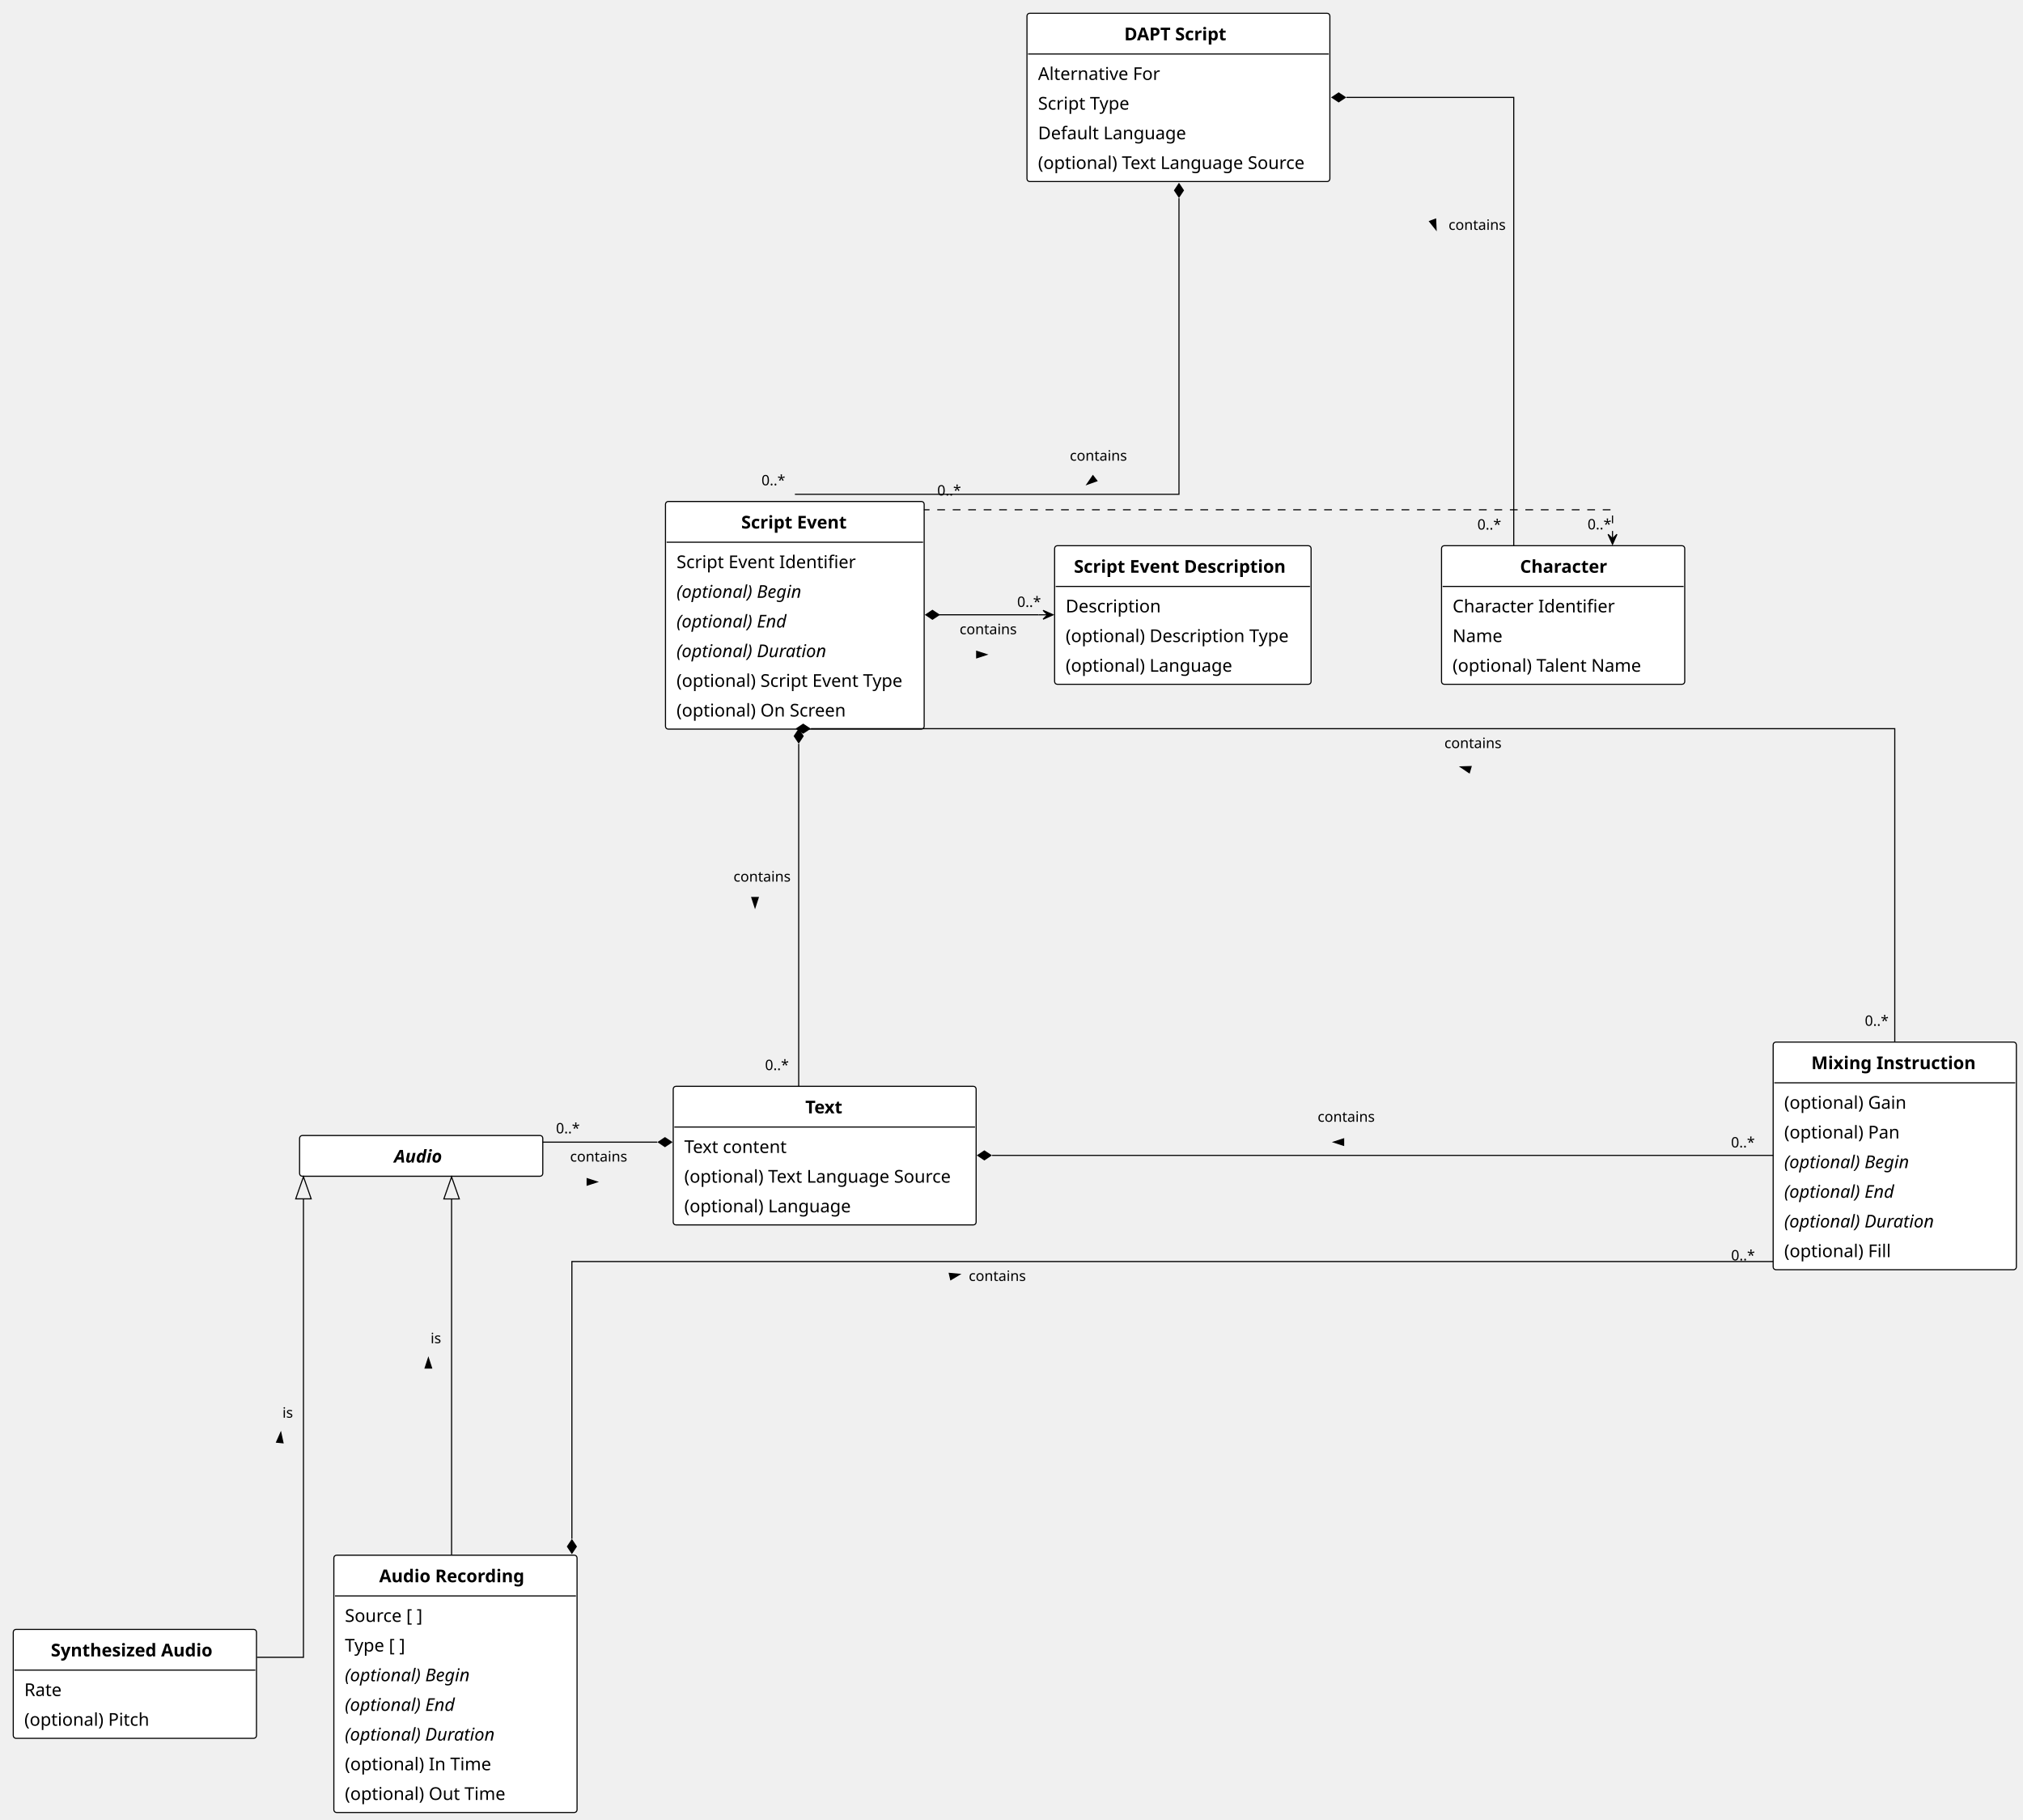
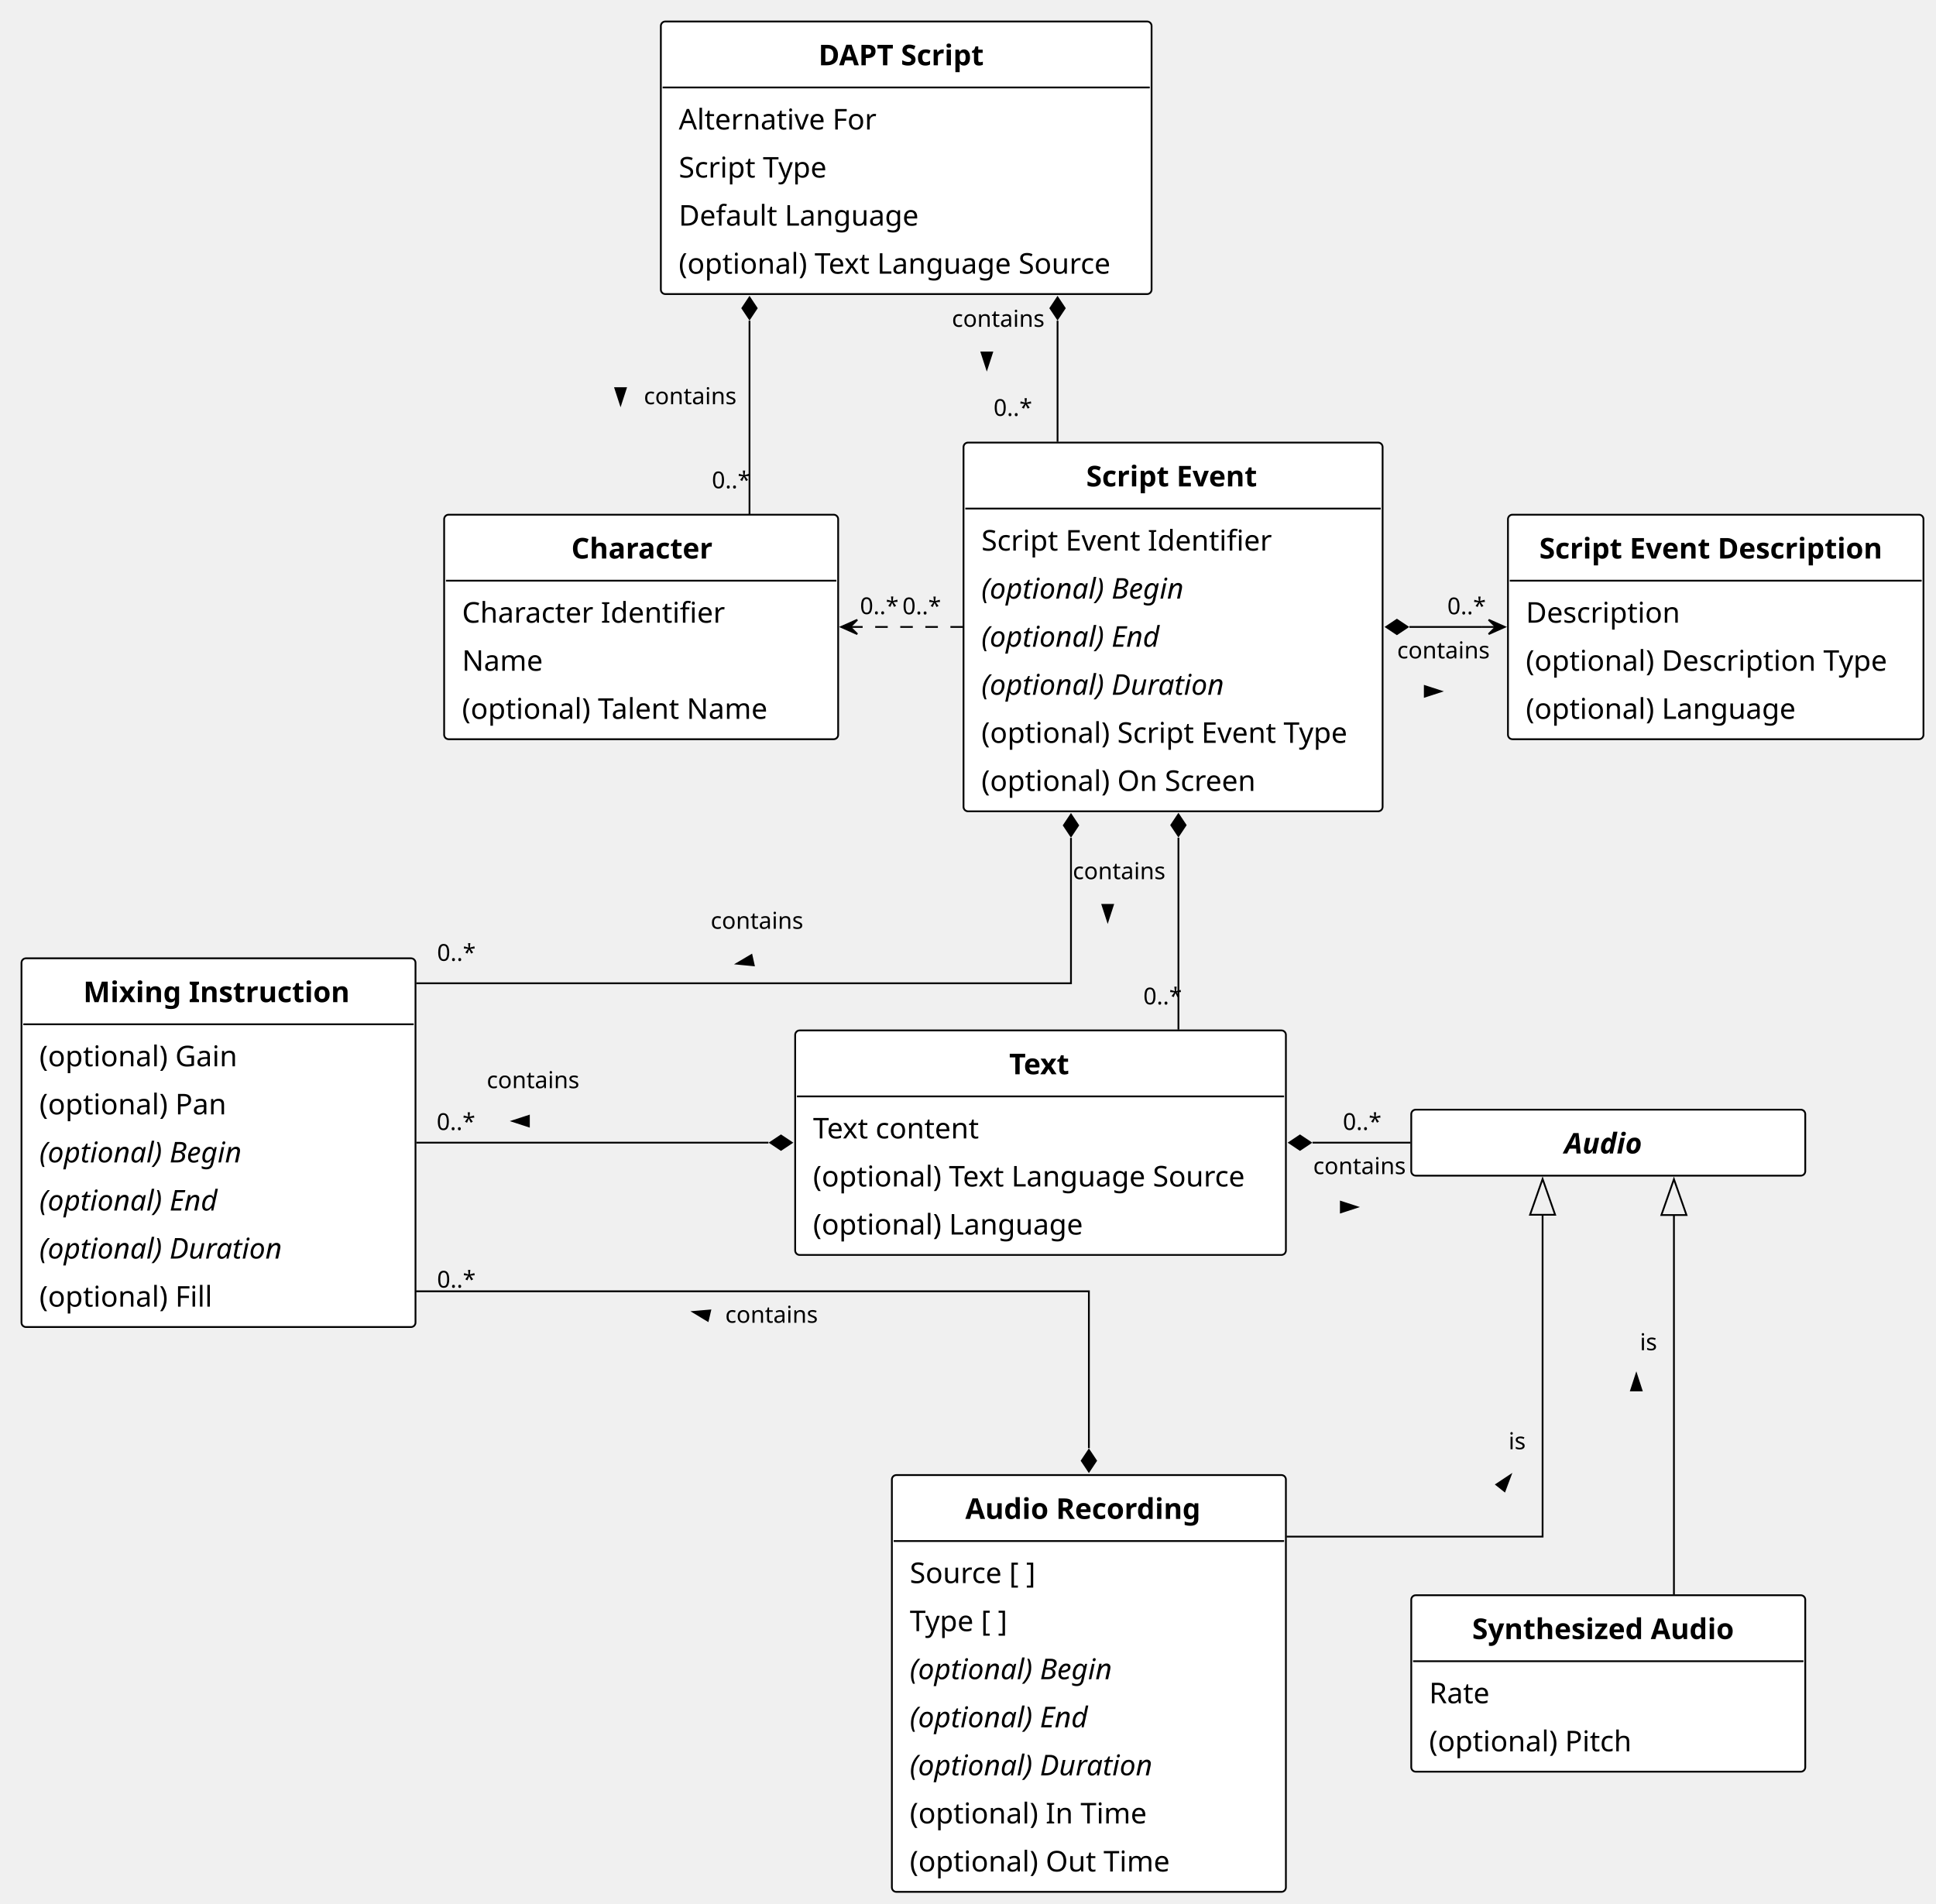
- <svg xmlns="http://www.w3.org/2000/svg" xmlns:xlink="http://www.w3.org/1999/xlink" height="1646px" preserveAspectRatio="none" style="width:1830px;height:1646px;background:#FFFFFF;" version="1.1" viewBox="0 0 1830 1646" width="1830px" zoomAndPan="magnify">
+ <svg xmlns="http://www.w3.org/2000/svg" xmlns:xlink="http://www.w3.org/1999/xlink" height="1063px" preserveAspectRatio="none" style="width:1081px;height:1063px;background:#FFFFFF;" version="1.1" viewBox="0 0 1081 1063" width="1081px" zoomAndPan="magnify">
  <defs />
  <g>
+     <g id="elem_DAPTScript">
+       <rect fill="#FFFFFF" height="152.219" id="DAPTScript" rx="2.5" ry="2.5" style="stroke:#000000;stroke-width:1.0;" width="274" x="369" y="12" />
+       <a href="#dapt-script" target="_top" xlink:actuate="onRequest" xlink:href="#dapt-script" xlink:show="new" xlink:title="#dapt-script" xlink:type="simple">
+         <text fill="#000000" font-family="sans-serif" font-size="16" font-weight="bold" lengthAdjust="spacing" textLength="98" x="457" y="36.469">DAPT
+                     Script</text>
+       </a>
+       <line style="stroke:#000000;stroke-width:1.0;" x1="370" x2="642" y1="48.844" y2="48.844" />
+       <a href="#alternative-for" target="_top" xlink:actuate="onRequest" xlink:href="#alternative-for" xlink:show="new" xlink:title="#alternative-for" xlink:type="simple">
+         <text fill="#000000" font-family="sans-serif" font-size="16" lengthAdjust="spacing" textLength="116" x="379" y="72.312">Alternative For</text>
+       </a>
+       <a href="#script-type" target="_top" xlink:actuate="onRequest" xlink:href="#script-type" xlink:show="new" xlink:title="#script-type" xlink:type="simple">
+         <text fill="#000000" font-family="sans-serif" font-size="16" lengthAdjust="spacing" textLength="87" x="379" y="99.156">Script Type</text>
+       </a>
+       <a href="#default-language" target="_top" xlink:actuate="onRequest" xlink:href="#default-language" xlink:show="new" xlink:title="#default-language" xlink:type="simple">
+         <text fill="#000000" font-family="sans-serif" font-size="16" lengthAdjust="spacing" textLength="138" x="379" y="126">Default Language</text>
+       </a>
+       <a href="#text-language-source" target="_top" xlink:actuate="onRequest" xlink:href="#text-language-source" xlink:show="new" xlink:title="#text-language-source" xlink:type="simple">
+         <text fill="#000000" font-family="sans-serif" font-size="16" lengthAdjust="spacing" textLength="254" x="379" y="152.844">(optional) Text Language Source</text>
+       </a>
+     </g>
    <g id="elem_Character">
-       <rect fill="#FFFFFF" height="125.375" id="Character" rx="2.5" ry="2.5" style="stroke:#000000;stroke-width:1.0;" width="220" x="1304" y="493.61" />
+       <rect fill="#FFFFFF" height="125.375" id="Character" rx="2.5" ry="2.5" style="stroke:#000000;stroke-width:1.0;" width="220" x="248" y="287.43" />
      <a href="#character" target="_top" xlink:actuate="onRequest" xlink:href="#character" xlink:show="new" xlink:title="#character" xlink:type="simple">
-         <text fill="#000000" font-family="sans-serif" font-size="16" font-weight="bold" lengthAdjust="spacing" textLength="78" x="1375" y="518.079">Character</text>
-       </a>
-       <line style="stroke:#000000;stroke-width:1.0;" x1="1305" x2="1523" y1="530.454" y2="530.454" />
+         <text fill="#000000" font-family="sans-serif" font-size="16" font-weight="bold" lengthAdjust="spacing" textLength="78" x="319" y="311.899">Character</text>
+       </a>
+       <line style="stroke:#000000;stroke-width:1.0;" x1="249" x2="467" y1="324.274" y2="324.274" />
      <a href="#dfn-character-identifier" target="_top" xlink:actuate="onRequest" xlink:href="#dfn-character-identifier" xlink:show="new" xlink:title="#dfn-character-identifier" xlink:type="simple">
-         <text fill="#000000" font-family="sans-serif" font-size="16" lengthAdjust="spacing" textLength="153" x="1314" y="553.923">Character Identifier</text>
+         <text fill="#000000" font-family="sans-serif" font-size="16" lengthAdjust="spacing" textLength="153" x="258" y="347.743">Character Identifier</text>
      </a>
      <a href="#dfn-character-name" target="_top" xlink:actuate="onRequest" xlink:href="#dfn-character-name" xlink:show="new" xlink:title="#dfn-character-name" xlink:type="simple">
-         <text fill="#000000" font-family="sans-serif" font-size="16" lengthAdjust="spacing" textLength="45" x="1314" y="580.766">Name</text>
+         <text fill="#000000" font-family="sans-serif" font-size="16" lengthAdjust="spacing" textLength="45" x="258" y="374.586">Name</text>
      </a>
      <a href="#dfn-character-talent-name" target="_top" xlink:actuate="onRequest" xlink:href="#dfn-character-talent-name" xlink:show="new" xlink:title="#dfn-character-talent-name" xlink:type="simple">
-         <text fill="#000000" font-family="sans-serif" font-size="16" lengthAdjust="spacing" textLength="179" x="1314" y="607.61">(optional) Talent Name</text>
+         <text fill="#000000" font-family="sans-serif" font-size="16" lengthAdjust="spacing" textLength="179" x="258" y="401.43">(optional) Talent Name</text>
      </a>
    </g>
    <g id="elem_ScriptEvent">
-       <rect fill="#FFFFFF" height="205.906" id="ScriptEvent" rx="2.5" ry="2.5" style="stroke:#000000;stroke-width:1.0;" width="234" x="602" y="453.61" />
+       <rect fill="#FFFFFF" height="205.906" id="ScriptEvent" rx="2.5" ry="2.5" style="stroke:#000000;stroke-width:1.0;" width="234" x="538" y="247.16" />
      <a href="#script-event" target="_top" xlink:actuate="onRequest" xlink:href="#script-event" xlink:show="new" xlink:title="#script-event" xlink:type="simple">
-         <text fill="#000000" font-family="sans-serif" font-size="16" font-weight="bold" lengthAdjust="spacing" textLength="97" x="670.5" y="478.079">Script Event</text>
-       </a>
-       <line style="stroke:#000000;stroke-width:1.0;" x1="603" x2="835" y1="490.454" y2="490.454" />
+         <text fill="#000000" font-family="sans-serif" font-size="16" font-weight="bold" lengthAdjust="spacing" textLength="97" x="606.5" y="271.629">Script Event</text>
+       </a>
+       <line style="stroke:#000000;stroke-width:1.0;" x1="539" x2="771" y1="284.004" y2="284.004" />
      <a href="#dfn-script-event-identifier" target="_top" xlink:actuate="onRequest" xlink:href="#dfn-script-event-identifier" xlink:show="new" xlink:title="#dfn-script-event-identifier" xlink:type="simple">
-         <text fill="#000000" font-family="sans-serif" font-size="16" lengthAdjust="spacing" textLength="169" x="612" y="513.923">Script Event Identifier</text>
+         <text fill="#000000" font-family="sans-serif" font-size="16" lengthAdjust="spacing" textLength="169" x="548" y="307.473">Script Event Identifier</text>
      </a>
      <a href="#dfn-begin" target="_top" xlink:actuate="onRequest" xlink:href="#dfn-begin" xlink:show="new" xlink:title="#dfn-begin" xlink:type="simple">
-         <text fill="#000000" font-family="sans-serif" font-size="16" font-style="italic" lengthAdjust="spacing" textLength="123" x="612" y="540.766">(optional) Begin</text>
+         <text fill="#000000" font-family="sans-serif" font-size="16" font-style="italic" lengthAdjust="spacing" textLength="123" x="548" y="334.316">(optional) Begin</text>
      </a>
      <a href="#dfn-end" target="_top" xlink:actuate="onRequest" xlink:href="#dfn-end" xlink:show="new" xlink:title="#dfn-end" xlink:type="simple">
-         <text fill="#000000" font-family="sans-serif" font-size="16" font-style="italic" lengthAdjust="spacing" textLength="109" x="612" y="567.61">(optional)
+         <text fill="#000000" font-family="sans-serif" font-size="16" font-style="italic" lengthAdjust="spacing" textLength="109" x="548" y="361.16">(optional)
                End</text>
      </a>
      <a href="#dfn-duration" target="_top" xlink:actuate="onRequest" xlink:href="#dfn-duration" xlink:show="new" xlink:title="#dfn-duration" xlink:type="simple">
-         <text fill="#000000" font-family="sans-serif" font-size="16" font-style="italic" lengthAdjust="spacing" textLength="149" x="612" y="594.454">(optional) Duration</text>
+         <text fill="#000000" font-family="sans-serif" font-size="16" font-style="italic" lengthAdjust="spacing" textLength="149" x="548" y="388.004">(optional) Duration</text>
      </a>
      <a href="#dfn-script-event-type" target="_top" xlink:actuate="onRequest" xlink:href="#dfn-script-event-type" xlink:show="new" xlink:title="#dfn-script-event-type" xlink:type="simple">
-         <text fill="#000000" font-family="sans-serif" font-size="16" lengthAdjust="spacing" textLength="214" x="612" y="621.298">(optional) Script Event Type</text>
+         <text fill="#000000" font-family="sans-serif" font-size="16" lengthAdjust="spacing" textLength="214" x="548" y="414.848">(optional) Script Event Type</text>
      </a>
      <a href="#on-screen" target="_top" xlink:actuate="onRequest" xlink:href="#on-screen" xlink:show="new" xlink:title="#on-screen" xlink:type="simple">
-         <text fill="#000000" font-family="sans-serif" font-size="16" lengthAdjust="spacing" textLength="159" x="612" y="648.141">(optional) On
+         <text fill="#000000" font-family="sans-serif" font-size="16" lengthAdjust="spacing" textLength="159" x="548" y="441.691">(optional) On
                    Screen</text>
      </a>
    </g>
    <g id="elem_ScriptEventDescription">
-       <rect fill="#FFFFFF" height="125.375" id="ScriptEventDescription" rx="2.5" ry="2.5" style="stroke:#000000;stroke-width:1.0;" width="232" x="954" y="493.61" />
+       <rect fill="#FFFFFF" height="125.375" id="ScriptEventDescription" rx="2.5" ry="2.5" style="stroke:#000000;stroke-width:1.0;" width="232" x="842" y="287.43" />
      <a href="#dfn-script-event-description" target="_top" xlink:actuate="onRequest" xlink:href="#dfn-script-event-description" xlink:show="new" xlink:title="#dfn-script-event-description" xlink:type="simple">
-         <text fill="#000000" font-family="sans-serif" font-size="16" font-weight="bold" lengthAdjust="spacing" textLength="197" x="971.5" y="518.079">Script Event Description</text>
-       </a>
-       <line style="stroke:#000000;stroke-width:1.0;" x1="955" x2="1185" y1="530.454" y2="530.454" />
-       <text fill="#000000" font-family="sans-serif" font-size="16" lengthAdjust="spacing" textLength="90" x="964" y="553.923">Description</text>
+         <text fill="#000000" font-family="sans-serif" font-size="16" font-weight="bold" lengthAdjust="spacing" textLength="197" x="859.5" y="311.899">Script Event Description</text>
+       </a>
+       <line style="stroke:#000000;stroke-width:1.0;" x1="843" x2="1073" y1="324.274" y2="324.274" />
+       <text fill="#000000" font-family="sans-serif" font-size="16" lengthAdjust="spacing" textLength="90" x="852" y="347.743">Description</text>
      <a href="#dfn-description-type" target="_top" xlink:actuate="onRequest" xlink:href="#dfn-description-type" xlink:show="new" xlink:title="#dfn-description-type" xlink:type="simple">
-         <text fill="#000000" font-family="sans-serif" font-size="16" lengthAdjust="spacing" textLength="212" x="964" y="580.766">(optional) Description Type</text>
-       </a>
-       <text fill="#000000" font-family="sans-serif" font-size="16" lengthAdjust="spacing" textLength="156" x="964" y="607.61">(optional) Language</text>
+         <text fill="#000000" font-family="sans-serif" font-size="16" lengthAdjust="spacing" textLength="212" x="852" y="374.586">(optional) Description Type</text>
+       </a>
+       <text fill="#000000" font-family="sans-serif" font-size="16" lengthAdjust="spacing" textLength="156" x="852" y="401.43">(optional) Language</text>
    </g>
    <g id="elem_Text">
-       <rect fill="#FFFFFF" height="125.375" id="Text" rx="2.5" ry="2.5" style="stroke:#000000;stroke-width:1.0;" width="274" x="609" y="982.61" />
+       <rect fill="#FFFFFF" height="125.375" id="Text" rx="2.5" ry="2.5" style="stroke:#000000;stroke-width:1.0;" width="274" x="444" y="575.43" />
      <a href="#text" target="_top" xlink:actuate="onRequest" xlink:href="#text" xlink:show="new" xlink:title="#text" xlink:type="simple">
-         <text fill="#000000" font-family="sans-serif" font-size="16" font-weight="bold" lengthAdjust="spacing" textLength="35" x="728.5" y="1007.079">Text</text>
-       </a>
-       <line style="stroke:#000000;stroke-width:1.0;" x1="610" x2="882" y1="1019.454" y2="1019.454" />
+         <text fill="#000000" font-family="sans-serif" font-size="16" font-weight="bold" lengthAdjust="spacing" textLength="35" x="563.5" y="599.899">Text</text>
+       </a>
+       <line style="stroke:#000000;stroke-width:1.0;" x1="445" x2="717" y1="612.274" y2="612.274" />
      <a href="#dfn-text" target="_top" xlink:actuate="onRequest" xlink:href="#dfn-text" xlink:show="new" xlink:title="#dfn-text" xlink:type="simple">
-         <text fill="#000000" font-family="sans-serif" font-size="16" lengthAdjust="spacing" textLength="99" x="619" y="1042.922">Text content</text>
+         <text fill="#000000" font-family="sans-serif" font-size="16" lengthAdjust="spacing" textLength="99" x="454" y="635.742">Text content</text>
      </a>
      <a href="#text-language-source" target="_top" xlink:actuate="onRequest" xlink:href="#text-language-source" xlink:show="new" xlink:title="#text-language-source" xlink:type="simple">
-         <text fill="#000000" font-family="sans-serif" font-size="16" lengthAdjust="spacing" textLength="254" x="619" y="1069.766">(optional) Text Language Source</text>
-       </a>
-       <text fill="#000000" font-family="sans-serif" font-size="16" lengthAdjust="spacing" textLength="156" x="619" y="1096.61">(optional) Language</text>
+         <text fill="#000000" font-family="sans-serif" font-size="16" lengthAdjust="spacing" textLength="254" x="454" y="662.586">(optional) Text Language Source</text>
+       </a>
+       <text fill="#000000" font-family="sans-serif" font-size="16" lengthAdjust="spacing" textLength="156" x="454" y="689.43">(optional) Language</text>
    </g>
    <g id="elem_Audio">
-       <rect fill="#FFFFFF" height="36.844" id="Audio" rx="2.5" ry="2.5" style="stroke:#000000;stroke-width:1.0;" width="220" x="271" y="1027.11" />
+       <rect fill="#FFFFFF" height="36.844" id="Audio" rx="2.5" ry="2.5" style="stroke:#000000;stroke-width:1.0;" width="220" x="788" y="619.69" />
      <a href="#dfn-audio" target="_top" xlink:actuate="onRequest" xlink:href="#dfn-audio" xlink:show="new" xlink:title="#dfn-audio" xlink:type="simple">
-         <text fill="#000000" font-family="sans-serif" font-size="16" font-style="italic" font-weight="bold" lengthAdjust="spacing" textLength="49" x="356.5" y="1051.579">Audio</text>
+         <text fill="#000000" font-family="sans-serif" font-size="16" font-style="italic" font-weight="bold" lengthAdjust="spacing" textLength="49" x="873.5" y="644.159">Audio</text>
      </a>
    </g>
    <g id="elem_SynthesizedAudio">
-       <rect fill="#FFFFFF" height="98.531" id="SynthesizedAudio" rx="2.5" ry="2.5" style="stroke:#000000;stroke-width:1.0;" width="220" x="12" y="1473.85" />
+       <rect fill="#FFFFFF" height="98.531" id="SynthesizedAudio" rx="2.5" ry="2.5" style="stroke:#000000;stroke-width:1.0;" width="220" x="788" y="890.85" />
      <a href="#dfn-synthesized-audio" target="_top" xlink:actuate="onRequest" xlink:href="#dfn-synthesized-audio" xlink:show="new" xlink:title="#dfn-synthesized-audio" xlink:type="simple">
-         <text fill="#000000" font-family="sans-serif" font-size="16" font-weight="bold" lengthAdjust="spacing" textLength="152" x="46" y="1498.319">Synthesized Audio</text>
-       </a>
-       <line style="stroke:#000000;stroke-width:1.0;" x1="13" x2="231" y1="1510.694" y2="1510.694" />
+         <text fill="#000000" font-family="sans-serif" font-size="16" font-weight="bold" lengthAdjust="spacing" textLength="152" x="822" y="915.319">Synthesized Audio</text>
+       </a>
+       <line style="stroke:#000000;stroke-width:1.0;" x1="789" x2="1007" y1="927.694" y2="927.694" />
      <a href="#dfn-rate" target="_top" xlink:actuate="onRequest" xlink:href="#dfn-rate" xlink:show="new" xlink:title="#dfn-rate" xlink:type="simple">
-         <text fill="#000000" font-family="sans-serif" font-size="16" lengthAdjust="spacing" textLength="34" x="22" y="1534.162">Rate</text>
+         <text fill="#000000" font-family="sans-serif" font-size="16" lengthAdjust="spacing" textLength="34" x="798" y="951.163">Rate</text>
      </a>
      <a href="#dfn-pitch" target="_top" xlink:actuate="onRequest" xlink:href="#dfn-pitch" xlink:show="new" xlink:title="#dfn-pitch" xlink:type="simple">
-         <text fill="#000000" font-family="sans-serif" font-size="16" lengthAdjust="spacing" textLength="118" x="22" y="1561.006">(optional)
+         <text fill="#000000" font-family="sans-serif" font-size="16" lengthAdjust="spacing" textLength="118" x="798" y="978.006">(optional)
                Pitch</text>
      </a>
    </g>
    <g id="elem_AudioRecording">
-       <rect fill="#FFFFFF" height="232.75" id="AudioRecording" rx="2.5" ry="2.5" style="stroke:#000000;stroke-width:1.0;" width="220" x="302" y="1406.74" />
+       <rect fill="#FFFFFF" height="232.75" id="AudioRecording" rx="2.5" ry="2.5" style="stroke:#000000;stroke-width:1.0;" width="220" x="498" y="823.74" />
      <a href="#dfn-audio-recording" target="_top" xlink:actuate="onRequest" xlink:href="#dfn-audio-recording" xlink:show="new" xlink:title="#dfn-audio-recording" xlink:type="simple">
-         <text fill="#000000" font-family="sans-serif" font-size="16" font-weight="bold" lengthAdjust="spacing" textLength="138" x="343" y="1431.209">Audio Recording</text>
-       </a>
-       <line style="stroke:#000000;stroke-width:1.0;" x1="303" x2="521" y1="1443.584" y2="1443.584" />
+         <text fill="#000000" font-family="sans-serif" font-size="16" font-weight="bold" lengthAdjust="spacing" textLength="138" x="539" y="848.209">Audio Recording</text>
+       </a>
+       <line style="stroke:#000000;stroke-width:1.0;" x1="499" x2="717" y1="860.584" y2="860.584" />
      <a href="#dfn-source" target="_top" xlink:actuate="onRequest" xlink:href="#dfn-source" xlink:show="new" xlink:title="#dfn-source" xlink:type="simple">
-         <text fill="#000000" font-family="sans-serif" font-size="16" lengthAdjust="spacing" textLength="73" x="312" y="1467.053">Source [ ]</text>
+         <text fill="#000000" font-family="sans-serif" font-size="16" lengthAdjust="spacing" textLength="73" x="508" y="884.053">Source [ ]</text>
      </a>
      <a href="#dfn-type" target="_top" xlink:actuate="onRequest" xlink:href="#dfn-type" xlink:show="new" xlink:title="#dfn-type" xlink:type="simple">
-         <text fill="#000000" font-family="sans-serif" font-size="16" lengthAdjust="spacing" textLength="57" x="312" y="1493.896">Type [ ]</text>
+         <text fill="#000000" font-family="sans-serif" font-size="16" lengthAdjust="spacing" textLength="57" x="508" y="910.896">Type [ ]</text>
      </a>
      <a href="#dfn-begin" target="_top" xlink:actuate="onRequest" xlink:href="#dfn-begin" xlink:show="new" xlink:title="#dfn-begin" xlink:type="simple">
-         <text fill="#000000" font-family="sans-serif" font-size="16" font-style="italic" lengthAdjust="spacing" textLength="123" x="312" y="1520.74">(optional) Begin</text>
+         <text fill="#000000" font-family="sans-serif" font-size="16" font-style="italic" lengthAdjust="spacing" textLength="123" x="508" y="937.74">(optional) Begin</text>
      </a>
      <a href="#dfn-end" target="_top" xlink:actuate="onRequest" xlink:href="#dfn-end" xlink:show="new" xlink:title="#dfn-end" xlink:type="simple">
-         <text fill="#000000" font-family="sans-serif" font-size="16" font-style="italic" lengthAdjust="spacing" textLength="109" x="312" y="1547.584">(optional)
+         <text fill="#000000" font-family="sans-serif" font-size="16" font-style="italic" lengthAdjust="spacing" textLength="109" x="508" y="964.584">(optional)
                    End</text>
      </a>
      <a href="#dfn-duration" target="_top" xlink:actuate="onRequest" xlink:href="#dfn-duration" xlink:show="new" xlink:title="#dfn-duration" xlink:type="simple">
-         <text fill="#000000" font-family="sans-serif" font-size="16" font-style="italic" lengthAdjust="spacing" textLength="149" x="312" y="1574.428">(optional) Duration</text>
+         <text fill="#000000" font-family="sans-serif" font-size="16" font-style="italic" lengthAdjust="spacing" textLength="149" x="508" y="991.428">(optional) Duration</text>
      </a>
      <a href="#dfn-in-time" target="_top" xlink:actuate="onRequest" xlink:href="#dfn-in-time" xlink:show="new" xlink:title="#dfn-in-time" xlink:type="simple">
-         <text fill="#000000" font-family="sans-serif" font-size="16" lengthAdjust="spacing" textLength="139" x="312" y="1601.271">(optional) In
+         <text fill="#000000" font-family="sans-serif" font-size="16" lengthAdjust="spacing" textLength="139" x="508" y="1018.271">(optional) In
                    Time</text>
      </a>
      <a href="#dfn-out-time" target="_top" xlink:actuate="onRequest" xlink:href="#dfn-out-time" xlink:show="new" xlink:title="#dfn-out-time" xlink:type="simple">
-         <text fill="#000000" font-family="sans-serif" font-size="16" lengthAdjust="spacing" textLength="152" x="312" y="1628.115">(optional) Out
+         <text fill="#000000" font-family="sans-serif" font-size="16" lengthAdjust="spacing" textLength="152" x="508" y="1045.115">(optional) Out
                    Time</text>
      </a>
    </g>
-     <g id="elem_DAPTScript">
-       <rect fill="#FFFFFF" height="152.219" id="DAPTScript" rx="2.5" ry="2.5" style="stroke:#000000;stroke-width:1.0;" width="274" x="929" y="12" />
-       <a href="#dapt-script" target="_top" xlink:actuate="onRequest" xlink:href="#dapt-script" xlink:show="new" xlink:title="#dapt-script" xlink:type="simple">
-         <text fill="#000000" font-family="sans-serif" font-size="16" font-weight="bold" lengthAdjust="spacing" textLength="98" x="1017" y="36.469">DAPT
-                     Script</text>
-       </a>
-       <line style="stroke:#000000;stroke-width:1.0;" x1="930" x2="1202" y1="48.844" y2="48.844" />
-       <a href="#alternative-for" target="_top" xlink:actuate="onRequest" xlink:href="#alternative-for" xlink:show="new" xlink:title="#alternative-for" xlink:type="simple">
-         <text fill="#000000" font-family="sans-serif" font-size="16" lengthAdjust="spacing" textLength="116" x="939" y="72.312">Alternative For</text>
-       </a>
-       <a href="#script-type" target="_top" xlink:actuate="onRequest" xlink:href="#script-type" xlink:show="new" xlink:title="#script-type" xlink:type="simple">
-         <text fill="#000000" font-family="sans-serif" font-size="16" lengthAdjust="spacing" textLength="87" x="939" y="99.156">Script Type</text>
-       </a>
-       <a href="#default-language" target="_top" xlink:actuate="onRequest" xlink:href="#default-language" xlink:show="new" xlink:title="#default-language" xlink:type="simple">
-         <text fill="#000000" font-family="sans-serif" font-size="16" lengthAdjust="spacing" textLength="138" x="939" y="126">Default Language</text>
-       </a>
-       <a href="#text-language-source" target="_top" xlink:actuate="onRequest" xlink:href="#text-language-source" xlink:show="new" xlink:title="#text-language-source" xlink:type="simple">
-         <text fill="#000000" font-family="sans-serif" font-size="16" lengthAdjust="spacing" textLength="254" x="939" y="152.844">(optional) Text Language Source</text>
-       </a>
-     </g>
    <g id="elem_MixingInstruction">
-       <rect fill="#FFFFFF" height="205.906" id="MixingInstruction" rx="2.5" ry="2.5" style="stroke:#000000;stroke-width:1.0;" width="220" x="1604" y="942.61" />
+       <rect fill="#FFFFFF" height="205.906" id="MixingInstruction" rx="2.5" ry="2.5" style="stroke:#000000;stroke-width:1.0;" width="220" x="12" y="535.16" />
      <a href="#dfn-mixing-instruction" target="_top" xlink:actuate="onRequest" xlink:href="#dfn-mixing-instruction" xlink:show="new" xlink:title="#dfn-mixing-instruction" xlink:type="simple">
-         <text fill="#000000" font-family="sans-serif" font-size="16" font-weight="bold" lengthAdjust="spacing" textLength="151" x="1638.5" y="967.079">Mixing Instruction</text>
-       </a>
-       <line style="stroke:#000000;stroke-width:1.0;" x1="1605" x2="1823" y1="979.454" y2="979.454" />
+         <text fill="#000000" font-family="sans-serif" font-size="16" font-weight="bold" lengthAdjust="spacing" textLength="151" x="46.5" y="559.629">Mixing Instruction</text>
+       </a>
+       <line style="stroke:#000000;stroke-width:1.0;" x1="13" x2="231" y1="572.004" y2="572.004" />
      <a href="#dfn-gain" target="_top" xlink:actuate="onRequest" xlink:href="#dfn-gain" xlink:show="new" xlink:title="#dfn-gain" xlink:type="simple">
-         <text fill="#000000" font-family="sans-serif" font-size="16" lengthAdjust="spacing" textLength="116" x="1614" y="1002.923">(optional) Gain</text>
+         <text fill="#000000" font-family="sans-serif" font-size="16" lengthAdjust="spacing" textLength="116" x="22" y="595.472">(optional) Gain</text>
      </a>
      <a href="#dfn-pan" target="_top" xlink:actuate="onRequest" xlink:href="#dfn-pan" xlink:show="new" xlink:title="#dfn-pan" xlink:type="simple">
-         <text fill="#000000" font-family="sans-serif" font-size="16" lengthAdjust="spacing" textLength="108" x="1614" y="1029.766">(optional) Pan</text>
+         <text fill="#000000" font-family="sans-serif" font-size="16" lengthAdjust="spacing" textLength="108" x="22" y="622.316">(optional) Pan</text>
      </a>
      <a href="#dfn-begin" target="_top" xlink:actuate="onRequest" xlink:href="#dfn-begin" xlink:show="new" xlink:title="#dfn-begin" xlink:type="simple">
-         <text fill="#000000" font-family="sans-serif" font-size="16" font-style="italic" lengthAdjust="spacing" textLength="123" x="1614" y="1056.61">(optional) Begin</text>
+         <text fill="#000000" font-family="sans-serif" font-size="16" font-style="italic" lengthAdjust="spacing" textLength="123" x="22" y="649.16">(optional) Begin</text>
      </a>
      <a href="#dfn-end" target="_top" xlink:actuate="onRequest" xlink:href="#dfn-end" xlink:show="new" xlink:title="#dfn-end" xlink:type="simple">
-         <text fill="#000000" font-family="sans-serif" font-size="16" font-style="italic" lengthAdjust="spacing" textLength="109" x="1614" y="1083.454">(optional)
+         <text fill="#000000" font-family="sans-serif" font-size="16" font-style="italic" lengthAdjust="spacing" textLength="109" x="22" y="676.004">(optional)
                    End</text>
      </a>
      <a href="#dfn-duration" target="_top" xlink:actuate="onRequest" xlink:href="#dfn-duration" xlink:show="new" xlink:title="#dfn-duration" xlink:type="simple">
-         <text fill="#000000" font-family="sans-serif" font-size="16" font-style="italic" lengthAdjust="spacing" textLength="149" x="1614" y="1110.297">(optional) Duration</text>
+         <text fill="#000000" font-family="sans-serif" font-size="16" font-style="italic" lengthAdjust="spacing" textLength="149" x="22" y="702.847">(optional) Duration</text>
      </a>
      <a href="#dfn-fill" target="_top" xlink:actuate="onRequest" xlink:href="#dfn-fill" xlink:show="new" xlink:title="#dfn-fill" xlink:type="simple">
-         <text fill="#000000" font-family="sans-serif" font-size="16" lengthAdjust="spacing" textLength="104" x="1614" y="1137.141">(optional) Fill</text>
-       </a>
+         <text fill="#000000" font-family="sans-serif" font-size="16" lengthAdjust="spacing" textLength="104" x="22" y="729.691">(optional) Fill</text>
+       </a>
+     </g>
+     <g id="link_DAPTScript_ScriptEvent">
+       <path codeLine="84" d="M590.5,179.11 C590.5,179.11 590.5,246.74 590.5,246.74 " fill="none" id="DAPTScript-backto-ScriptEvent" style="stroke:#000000;stroke-width:1.0;" />
+       <polygon fill="#000000" points="590.5,166.11,586.5,172.11,590.5,178.11,594.5,172.11,590.5,166.11" style="stroke:#000000;stroke-width:1.0;" />
+       <text fill="#000000" font-family="sans-serif" font-size="13" lengthAdjust="spacing" textLength="54" x="531.5" y="182.498">contains</text>
+       <polygon fill="#000000" points="551,205.896,553.939,196.851,548.061,196.851,551,205.896" style="stroke:#000000;stroke-width:1.0;" />
+       <text fill="#000000" font-family="sans-serif" font-size="13" lengthAdjust="spacing" textLength="4" x="563" y="205.809"> </text>
+       <text fill="#000000" font-family="sans-serif" font-size="13" lengthAdjust="spacing" textLength="22" x="554.769" y="232.242">0..*</text>
+     </g>
+     <g id="link_DAPTScript_Character">
+       <path codeLine="85" d="M418.5,179.11 C418.5,179.11 418.5,287.22 418.5,287.22 " fill="none" id="DAPTScript-backto-Character" style="stroke:#000000;stroke-width:1.0;" />
+       <polygon fill="#000000" points="418.5,166.11,414.5,172.11,418.5,178.11,422.5,172.11,418.5,166.11" style="stroke:#000000;stroke-width:1.0;" />
+       <polygon fill="#000000" points="346.5,225.815,349.439,216.77,343.561,216.77,346.5,225.815" style="stroke:#000000;stroke-width:1.0;" />
+       <text fill="#000000" font-family="sans-serif" font-size="13" lengthAdjust="spacing" textLength="54" x="359.5" y="225.728">contains</text>
+       <text fill="#000000" font-family="sans-serif" font-size="13" lengthAdjust="spacing" textLength="22" x="397.477" y="272.668">0..*</text>
+     </g>
+     <g id="link_ScriptEvent_MixingInstruction">
+       <path codeLine="86" d="M598,467.92 C598,467.92 598,549.11 598,549.11 C598,549.11 373.02,549.11 232.4,549.11 " fill="none" id="ScriptEvent-backto-MixingInstruction" style="stroke:#000000;stroke-width:1.0;" />
+       <polygon fill="#000000" points="598,454.92,594,460.92,598,466.92,602,460.92,598,454.92" style="stroke:#000000;stroke-width:1.0;" />
+       <text fill="#000000" font-family="sans-serif" font-size="13" lengthAdjust="spacing" textLength="54" x="396.8" y="518.678">contains</text>
+       <polygon fill="#000000" points="411.419,538.16,420.886,539.068,419.612,533.33,411.419,538.16" style="stroke:#000000;stroke-width:1.0;" />
+       <text fill="#000000" font-family="sans-serif" font-size="13" lengthAdjust="spacing" textLength="4" x="428.3" y="541.989"> </text>
+       <text fill="#000000" font-family="sans-serif" font-size="13" lengthAdjust="spacing" textLength="22" x="244.042" y="536.563">0..*</text>
+     </g>
+     <g id="link_Audio_Text">
+       <path codeLine="87" d="M787.57,638.11 C787.57,638.11 732.88,638.11 732.88,638.11 " fill="none" id="Audio-to-Text" style="stroke:#000000;stroke-width:1.0;" />
+       <polygon fill="#000000" points="719.88,638.11,725.88,642.11,731.88,638.11,725.88,634.11,719.88,638.11" style="stroke:#000000;stroke-width:1.0;" />
+       <text fill="#000000" font-family="sans-serif" font-size="13" lengthAdjust="spacing" textLength="54" x="733.23" y="655.678">contains</text>
+       <polygon fill="#000000" points="757.73,674.076,748.685,671.137,748.685,677.015,757.73,674.076" style="stroke:#000000;stroke-width:1.0;" />
+       <text fill="#000000" font-family="sans-serif" font-size="13" lengthAdjust="spacing" textLength="4" x="764.73" y="678.989"> </text>
+       <text fill="#000000" font-family="sans-serif" font-size="13" lengthAdjust="spacing" textLength="22" x="749.805" y="630.987">0..*</text>
+     </g>
+     <g id="link_Text_MixingInstruction">
+       <path codeLine="88" d="M429.08,638.11 C429.08,638.11 232.46,638.11 232.46,638.11 " fill="none" id="Text-backto-MixingInstruction" style="stroke:#000000;stroke-width:1.0;" />
+       <polygon fill="#000000" points="442.08,638.11,436.08,634.11,430.08,638.11,436.08,642.11,442.08,638.11" style="stroke:#000000;stroke-width:1.0;" />
+       <text fill="#000000" font-family="sans-serif" font-size="13" lengthAdjust="spacing" textLength="54" x="271.77" y="607.678">contains</text>
+       <polygon fill="#000000" points="286.27,626.076,295.315,629.015,295.315,623.137,286.27,626.076" style="stroke:#000000;stroke-width:1.0;" />
+       <text fill="#000000" font-family="sans-serif" font-size="13" lengthAdjust="spacing" textLength="4" x="303.27" y="630.989"> </text>
+       <text fill="#000000" font-family="sans-serif" font-size="13" lengthAdjust="spacing" textLength="22" x="243.829" y="631.022">0..*</text>
+     </g>
+     <g id="link_Character_ScriptEvent">
+       <path codeLine="89" d="M474.68,350.11 C474.68,350.11 537.54,350.11 537.54,350.11 " fill="none" id="Character-backto-ScriptEvent" style="stroke:#000000;stroke-width:1.0;stroke-dasharray:7.0,7.0;" />
+       <polygon fill="#000000" points="469.68,350.11,478.68,354.11,474.68,350.11,478.68,346.11,469.68,350.11" style="stroke:#000000;stroke-width:1.0;" />
+       <text fill="#000000" font-family="sans-serif" font-size="13" lengthAdjust="spacing" textLength="22" x="480.189" y="342.951">0..*</text>
+       <text fill="#000000" font-family="sans-serif" font-size="13" lengthAdjust="spacing" textLength="22" x="503.882" y="343.022">0..*</text>
+     </g>
+     <g id="link_ScriptEventDescription_ScriptEvent">
+       <path codeLine="90" d="M827.21,350.11 C827.21,350.11 786.99,350.11 786.99,350.11 " fill="none" id="ScriptEventDescription-ScriptEvent" style="stroke:#000000;stroke-width:1.0;" />
+       <polygon fill="#000000" points="840.21,350.11,831.21,346.11,835.21,350.11,831.21,354.11,840.21,350.11" style="stroke:#000000;stroke-width:1.0;" />
+       <line style="stroke:#000000;stroke-width:1.0;" x1="835.21" x2="827.21" y1="350.11" y2="350.11" />
+       <polygon fill="#000000" points="773.99,350.11,779.99,354.11,785.99,350.11,779.99,346.11,773.99,350.11" style="stroke:#000000;stroke-width:1.0;" />
+       <text fill="#000000" font-family="sans-serif" font-size="13" lengthAdjust="spacing" textLength="54" x="780.1" y="367.678">contains</text>
+       <polygon fill="#000000" points="804.6,386.076,795.555,383.137,795.555,389.015,804.6,386.076" style="stroke:#000000;stroke-width:1.0;" />
+       <text fill="#000000" font-family="sans-serif" font-size="13" lengthAdjust="spacing" textLength="4" x="811.6" y="390.989"> </text>
+       <text fill="#000000" font-family="sans-serif" font-size="13" lengthAdjust="spacing" textLength="22" x="808.13" y="343.022">0..*</text>
+     </g>
+     <g id="link_ScriptEvent_Text">
+       <path codeLine="91" d="M658,467.79 C658,467.79 658,574.99 658,574.99 " fill="none" id="ScriptEvent-backto-Text" style="stroke:#000000;stroke-width:1.0;" />
+       <polygon fill="#000000" points="658,454.79,654,460.79,658,466.79,662,460.79,658,454.79" style="stroke:#000000;stroke-width:1.0;" />
+       <text fill="#000000" font-family="sans-serif" font-size="13" lengthAdjust="spacing" textLength="54" x="599" y="490.958">contains</text>
+       <polygon fill="#000000" points="618.5,514.356,621.439,505.311,615.561,505.311,618.5,514.356" style="stroke:#000000;stroke-width:1.0;" />
+       <text fill="#000000" font-family="sans-serif" font-size="13" lengthAdjust="spacing" textLength="4" x="630.5" y="514.269"> </text>
+       <text fill="#000000" font-family="sans-serif" font-size="13" lengthAdjust="spacing" textLength="22" x="638.394" y="560.878">0..*</text>
    </g>
    <g id="link_AudioRecording_MixingInstruction">
-       <path codeLine="92" d="M517.33,1391.91 C517.33,1391.91 517.33,1141.11 517.33,1141.11 C517.33,1141.11 1308.27,1141.11 1604.1,1141.11 " fill="none" id="AudioRecording-backto-MixingInstruction" style="stroke:#000000;stroke-width:1.0;" />
-       <polygon fill="#000000" points="517.33,1404.91,521.33,1398.91,517.33,1392.91,513.33,1398.91,517.33,1404.91" style="stroke:#000000;stroke-width:1.0;" />
-       <polygon fill="#000000" points="868.192,1152.641,858.718,1151.811,860.039,1157.539,868.192,1152.641" style="stroke:#000000;stroke-width:1.0;" />
-       <text fill="#000000" font-family="sans-serif" font-size="13" lengthAdjust="spacing" textLength="54" x="876.32" y="1158.678">contains</text>
-       <text fill="#000000" font-family="sans-serif" font-size="13" lengthAdjust="spacing" textLength="22" x="1565.97" y="1140.073">0..*</text>
-     </g>
-     <g id="link_DAPTScript_ScriptEvent">
-       <path codeLine="84" d="M1066.5,179.2 C1066.5,179.2 1066.5,447.11 1066.5,447.11 C1066.5,447.11 724.41,447.11 719.06,447.11 " fill="none" id="DAPTScript-backto-ScriptEvent" style="stroke:#000000;stroke-width:1.0;" />
-       <polygon fill="#000000" points="1066.5,166.2,1062.5,172.2,1066.5,178.2,1070.5,172.2,1066.5,166.2" style="stroke:#000000;stroke-width:1.0;" />
-       <text fill="#000000" font-family="sans-serif" font-size="13" lengthAdjust="spacing" textLength="54" x="967.74" y="416.678">contains</text>
-       <polygon fill="#000000" points="983.28,438.129,992.238,434.933,988.649,430.278,983.28,438.129" style="stroke:#000000;stroke-width:1.0;" />
-       <text fill="#000000" font-family="sans-serif" font-size="13" lengthAdjust="spacing" textLength="4" x="999.24" y="439.989"> </text>
-       <text fill="#000000" font-family="sans-serif" font-size="13" lengthAdjust="spacing" textLength="22" x="688.822" y="438.98">0..*</text>
-     </g>
-     <g id="link_DAPTScript_Character">
-       <path codeLine="85" d="M1217.98,88.11 C1217.98,88.11 1369.33,88.11 1369.33,88.11 C1369.33,88.11 1369.33,366.66 1369.33,493.97 " fill="none" id="DAPTScript-backto-Character" style="stroke:#000000;stroke-width:1.0;" />
-       <polygon fill="#000000" points="1204.98,88.11,1210.98,92.11,1216.98,88.11,1210.98,84.11,1204.98,88.11" style="stroke:#000000;stroke-width:1.0;" />
-       <polygon fill="#000000" points="1299.077,207.7,1298.67,198.198,1293.163,200.252,1299.077,207.7" style="stroke:#000000;stroke-width:1.0;" />
-       <text fill="#000000" font-family="sans-serif" font-size="13" lengthAdjust="spacing" textLength="54" x="1310.33" y="207.928">contains</text>
-       <text fill="#000000" font-family="sans-serif" font-size="13" lengthAdjust="spacing" textLength="22" x="1336.431" y="479.02">0..*</text>
-     </g>
-     <g id="link_MixingInstruction_ScriptEvent">
-       <path codeLine="86" d="M1714,942.69 C1714,828.33 1714,659.11 1714,659.11 C1714,659.11 733.56,659.11 733.56,659.11 " fill="none" id="MixingInstruction-to-ScriptEvent" style="stroke:#000000;stroke-width:1.0;" />
-       <polygon fill="#000000" points="720.56,659.11,726.56,663.11,732.56,659.11,726.56,655.11,720.56,659.11" style="stroke:#000000;stroke-width:1.0;" />
-       <text fill="#000000" font-family="sans-serif" font-size="13" lengthAdjust="spacing" textLength="54" x="1306.57" y="676.678">contains</text>
-       <polygon fill="#000000" points="1321.267,693.687,1329.139,699.023,1330.772,693.376,1321.267,693.687" style="stroke:#000000;stroke-width:1.0;" />
-       <text fill="#000000" font-family="sans-serif" font-size="13" lengthAdjust="spacing" textLength="4" x="1338.07" y="699.989"> </text>
-       <text fill="#000000" font-family="sans-serif" font-size="13" lengthAdjust="spacing" textLength="22" x="1686.898" y="927.87">0..*</text>
-     </g>
-     <g id="link_Text_Audio">
-       <path codeLine="87" d="M594.54,1033.11 C594.54,1033.11 490.8,1033.11 490.8,1033.11 " fill="none" id="Text-backto-Audio" style="stroke:#000000;stroke-width:1.0;" />
-       <polygon fill="#000000" points="607.54,1033.11,601.54,1029.11,595.54,1033.11,601.54,1037.11,607.54,1033.11" style="stroke:#000000;stroke-width:1.0;" />
-       <text fill="#000000" font-family="sans-serif" font-size="13" lengthAdjust="spacing" textLength="54" x="515.67" y="1050.678">contains</text>
-       <polygon fill="#000000" points="540.17,1069.076,531.125,1066.137,531.125,1072.015,540.17,1069.076" style="stroke:#000000;stroke-width:1.0;" />
-       <text fill="#000000" font-family="sans-serif" font-size="13" lengthAdjust="spacing" textLength="4" x="547.17" y="1073.989"> </text>
-       <text fill="#000000" font-family="sans-serif" font-size="13" lengthAdjust="spacing" textLength="22" x="502.923" y="1025.156">0..*</text>
-     </g>
-     <g id="link_MixingInstruction_Text">
-       <path codeLine="88" d="M1604.37,1045.11 C1604.37,1045.11 897.46,1045.11 897.46,1045.11 " fill="none" id="MixingInstruction-to-Text" style="stroke:#000000;stroke-width:1.0;" />
-       <polygon fill="#000000" points="884.46,1045.11,890.464,1049.103,896.46,1045.097,890.456,1041.103,884.46,1045.11" style="stroke:#000000;stroke-width:1.0;" />
-       <text fill="#000000" font-family="sans-serif" font-size="13" lengthAdjust="spacing" textLength="54" x="1191.91" y="1014.678">contains</text>
-       <polygon fill="#000000" points="1206.41,1033.076,1215.455,1036.015,1215.455,1030.137,1206.41,1033.076" style="stroke:#000000;stroke-width:1.0;" />
-       <text fill="#000000" font-family="sans-serif" font-size="13" lengthAdjust="spacing" textLength="4" x="1223.41" y="1037.989"> </text>
-       <text fill="#000000" font-family="sans-serif" font-size="13" lengthAdjust="spacing" textLength="22" x="1565.862" y="1037.886">0..*</text>
-     </g>
-     <g id="link_Character_ScriptEvent">
-       <path codeLine="89" d="M1458.67,487.29 C1458.67,487.29 1458.67,461.11 1458.67,461.11 C1458.67,461.11 1044.23,461.11 835.79,461.11 " fill="none" id="Character-backto-ScriptEvent" style="stroke:#000000;stroke-width:1.0;stroke-dasharray:7.0,7.0;" />
-       <polygon fill="#000000" points="1458.67,492.29,1462.67,483.29,1458.67,487.29,1454.67,483.29,1458.67,492.29" style="stroke:#000000;stroke-width:1.0;" />
-       <text fill="#000000" font-family="sans-serif" font-size="13" lengthAdjust="spacing" textLength="22" x="1436.101" y="478.841">0..*</text>
-       <text fill="#000000" font-family="sans-serif" font-size="13" lengthAdjust="spacing" textLength="22" x="847.821" y="448.17">0..*</text>
-     </g>
-     <g id="link_ScriptEventDescription_ScriptEvent">
-       <path codeLine="90" d="M939.58,556.11 C939.58,556.11 849.49,556.11 849.49,556.11 " fill="none" id="ScriptEventDescription-ScriptEvent" style="stroke:#000000;stroke-width:1.0;" />
-       <polygon fill="#000000" points="837.49,556.11,843.49,560.11,849.49,556.11,843.49,552.11,837.49,556.11" style="stroke:#000000;stroke-width:1.0;" />
-       <polygon fill="#000000" points="952.58,556.11,943.58,552.11,947.58,556.11,943.58,560.11,952.58,556.11" style="stroke:#000000;stroke-width:1.0;" />
-       <line style="stroke:#000000;stroke-width:1.0;" x1="947.58" x2="939.58" y1="556.11" y2="556.11" />
-       <text fill="#000000" font-family="sans-serif" font-size="13" lengthAdjust="spacing" textLength="54" x="868.04" y="573.678">contains</text>
-       <polygon fill="#000000" points="892.54,592.076,883.495,589.137,883.495,595.015,892.54,592.076" style="stroke:#000000;stroke-width:1.0;" />
-       <text fill="#000000" font-family="sans-serif" font-size="13" lengthAdjust="spacing" textLength="4" x="899.54" y="596.989"> </text>
-       <text fill="#000000" font-family="sans-serif" font-size="13" lengthAdjust="spacing" textLength="22" x="920.123" y="548.976">0..*</text>
-     </g>
-     <g id="link_ScriptEvent_Text">
-       <path codeLine="91" d="M722.5,672.84 C722.5,672.84 722.5,982.88 722.5,982.88 " fill="none" id="ScriptEvent-backto-Text" style="stroke:#000000;stroke-width:1.0;" />
-       <polygon fill="#000000" points="722.5,659.84,718.5,665.84,722.5,671.84,726.5,665.84,722.5,659.84" style="stroke:#000000;stroke-width:1.0;" />
-       <text fill="#000000" font-family="sans-serif" font-size="13" lengthAdjust="spacing" textLength="54" x="663.5" y="797.428">contains</text>
-       <polygon fill="#000000" points="683,820.826,685.939,811.781,680.061,811.781,683,820.826" style="stroke:#000000;stroke-width:1.0;" />
-       <text fill="#000000" font-family="sans-serif" font-size="13" lengthAdjust="spacing" textLength="4" x="695" y="820.739"> </text>
-       <text fill="#000000" font-family="sans-serif" font-size="13" lengthAdjust="spacing" textLength="22" x="692.048" y="967.92">0..*</text>
+       <path codeLine="92" d="M608,808.73 C608,808.73 608,721.11 608,721.11 C608,721.11 375.67,721.11 232.28,721.11 " fill="none" id="AudioRecording-backto-MixingInstruction" style="stroke:#000000;stroke-width:1.0;" />
+       <polygon fill="#000000" points="608,821.73,612,815.73,608,809.73,604,815.73,608,821.73" style="stroke:#000000;stroke-width:1.0;" />
+       <polygon fill="#000000" points="387.081,732.63,395.222,737.546,396.557,731.822,387.081,732.63" style="stroke:#000000;stroke-width:1.0;" />
+       <text fill="#000000" font-family="sans-serif" font-size="13" lengthAdjust="spacing" textLength="54" x="404.95" y="738.678">contains</text>
+       <text fill="#000000" font-family="sans-serif" font-size="13" lengthAdjust="spacing" textLength="22" x="244.036" y="719.045">0..*</text>
    </g>
    <g id="link_Audio_SynthesizedAudio">
-       <path codeLine="93" d="M274.5,1084.42 C274.5,1084.42 274.5,1499.11 274.5,1499.11 C274.5,1499.11 256.27,1499.11 232.43,1499.11 " fill="none" id="Audio-backto-SynthesizedAudio" style="stroke:#000000;stroke-width:1.0;" />
-       <polygon fill="none" points="267.5,1084.42,274.5,1064.42,281.5,1084.42,267.5,1084.42" style="stroke:#000000;stroke-width:1.0;" />
-       <text fill="#000000" font-family="sans-serif" font-size="13" lengthAdjust="spacing" textLength="11" x="255.5" y="1282.378">is</text>
-       <polygon fill="#000000" points="254.005,1295.801,250.168,1304.504,256.016,1305.097,254.005,1295.801" style="stroke:#000000;stroke-width:1.0;" />
-       <text fill="#000000" font-family="sans-serif" font-size="13" lengthAdjust="spacing" textLength="4" x="265.5" y="1305.689"> </text>
+       <path codeLine="93" d="M934.67,678.52 C934.67,678.52 934.67,890.37 934.67,890.37 " fill="none" id="Audio-backto-SynthesizedAudio" style="stroke:#000000;stroke-width:1.0;" />
+       <polygon fill="none" points="927.67,678.52,934.67,658.52,941.67,678.52,927.67,678.52" style="stroke:#000000;stroke-width:1.0;" />
+       <text fill="#000000" font-family="sans-serif" font-size="13" lengthAdjust="spacing" textLength="11" x="915.67" y="754.018">is</text>
+       <polygon fill="#000000" points="913.67,767.416,910.731,776.461,916.609,776.461,913.67,767.416" style="stroke:#000000;stroke-width:1.0;" />
+       <text fill="#000000" font-family="sans-serif" font-size="13" lengthAdjust="spacing" textLength="4" x="925.67" y="777.329"> </text>
    </g>
    <g id="link_Audio_AudioRecording">
-       <path codeLine="94" d="M408.5,1084.49 C408.5,1084.49 408.5,1406.39 408.5,1406.39 " fill="none" id="Audio-backto-AudioRecording" style="stroke:#000000;stroke-width:1.0;" />
-       <polygon fill="none" points="401.5,1084.49,408.5,1064.49,415.5,1084.49,401.5,1084.49" style="stroke:#000000;stroke-width:1.0;" />
-       <text fill="#000000" font-family="sans-serif" font-size="13" lengthAdjust="spacing" textLength="11" x="389.5" y="1215.008">is</text>
-       <polygon fill="#000000" points="387.5,1228.406,384.561,1237.451,390.439,1237.451,387.5,1228.406" style="stroke:#000000;stroke-width:1.0;" />
-       <text fill="#000000" font-family="sans-serif" font-size="13" lengthAdjust="spacing" textLength="4" x="399.5" y="1238.319"> </text>
+       <path codeLine="94" d="M861.33,678.38 C861.33,678.38 861.33,858.11 861.33,858.11 C861.33,858.11 786.65,858.11 718.38,858.11 " fill="none" id="Audio-backto-AudioRecording" style="stroke:#000000;stroke-width:1.0;" />
+       <polygon fill="none" points="854.33,678.38,861.33,658.38,868.33,678.38,854.33,678.38" style="stroke:#000000;stroke-width:1.0;" />
+       <text fill="#000000" font-family="sans-serif" font-size="13" lengthAdjust="spacing" textLength="11" x="842.33" y="809.298">is</text>
+       <polygon fill="#000000" points="843.442,823.783,835.512,829.032,840.112,832.691,843.442,823.783" style="stroke:#000000;stroke-width:1.0;" />
+       <text fill="#000000" font-family="sans-serif" font-size="13" lengthAdjust="spacing" textLength="4" x="852.33" y="832.609"> </text>
    </g>
  </g>
</svg>
